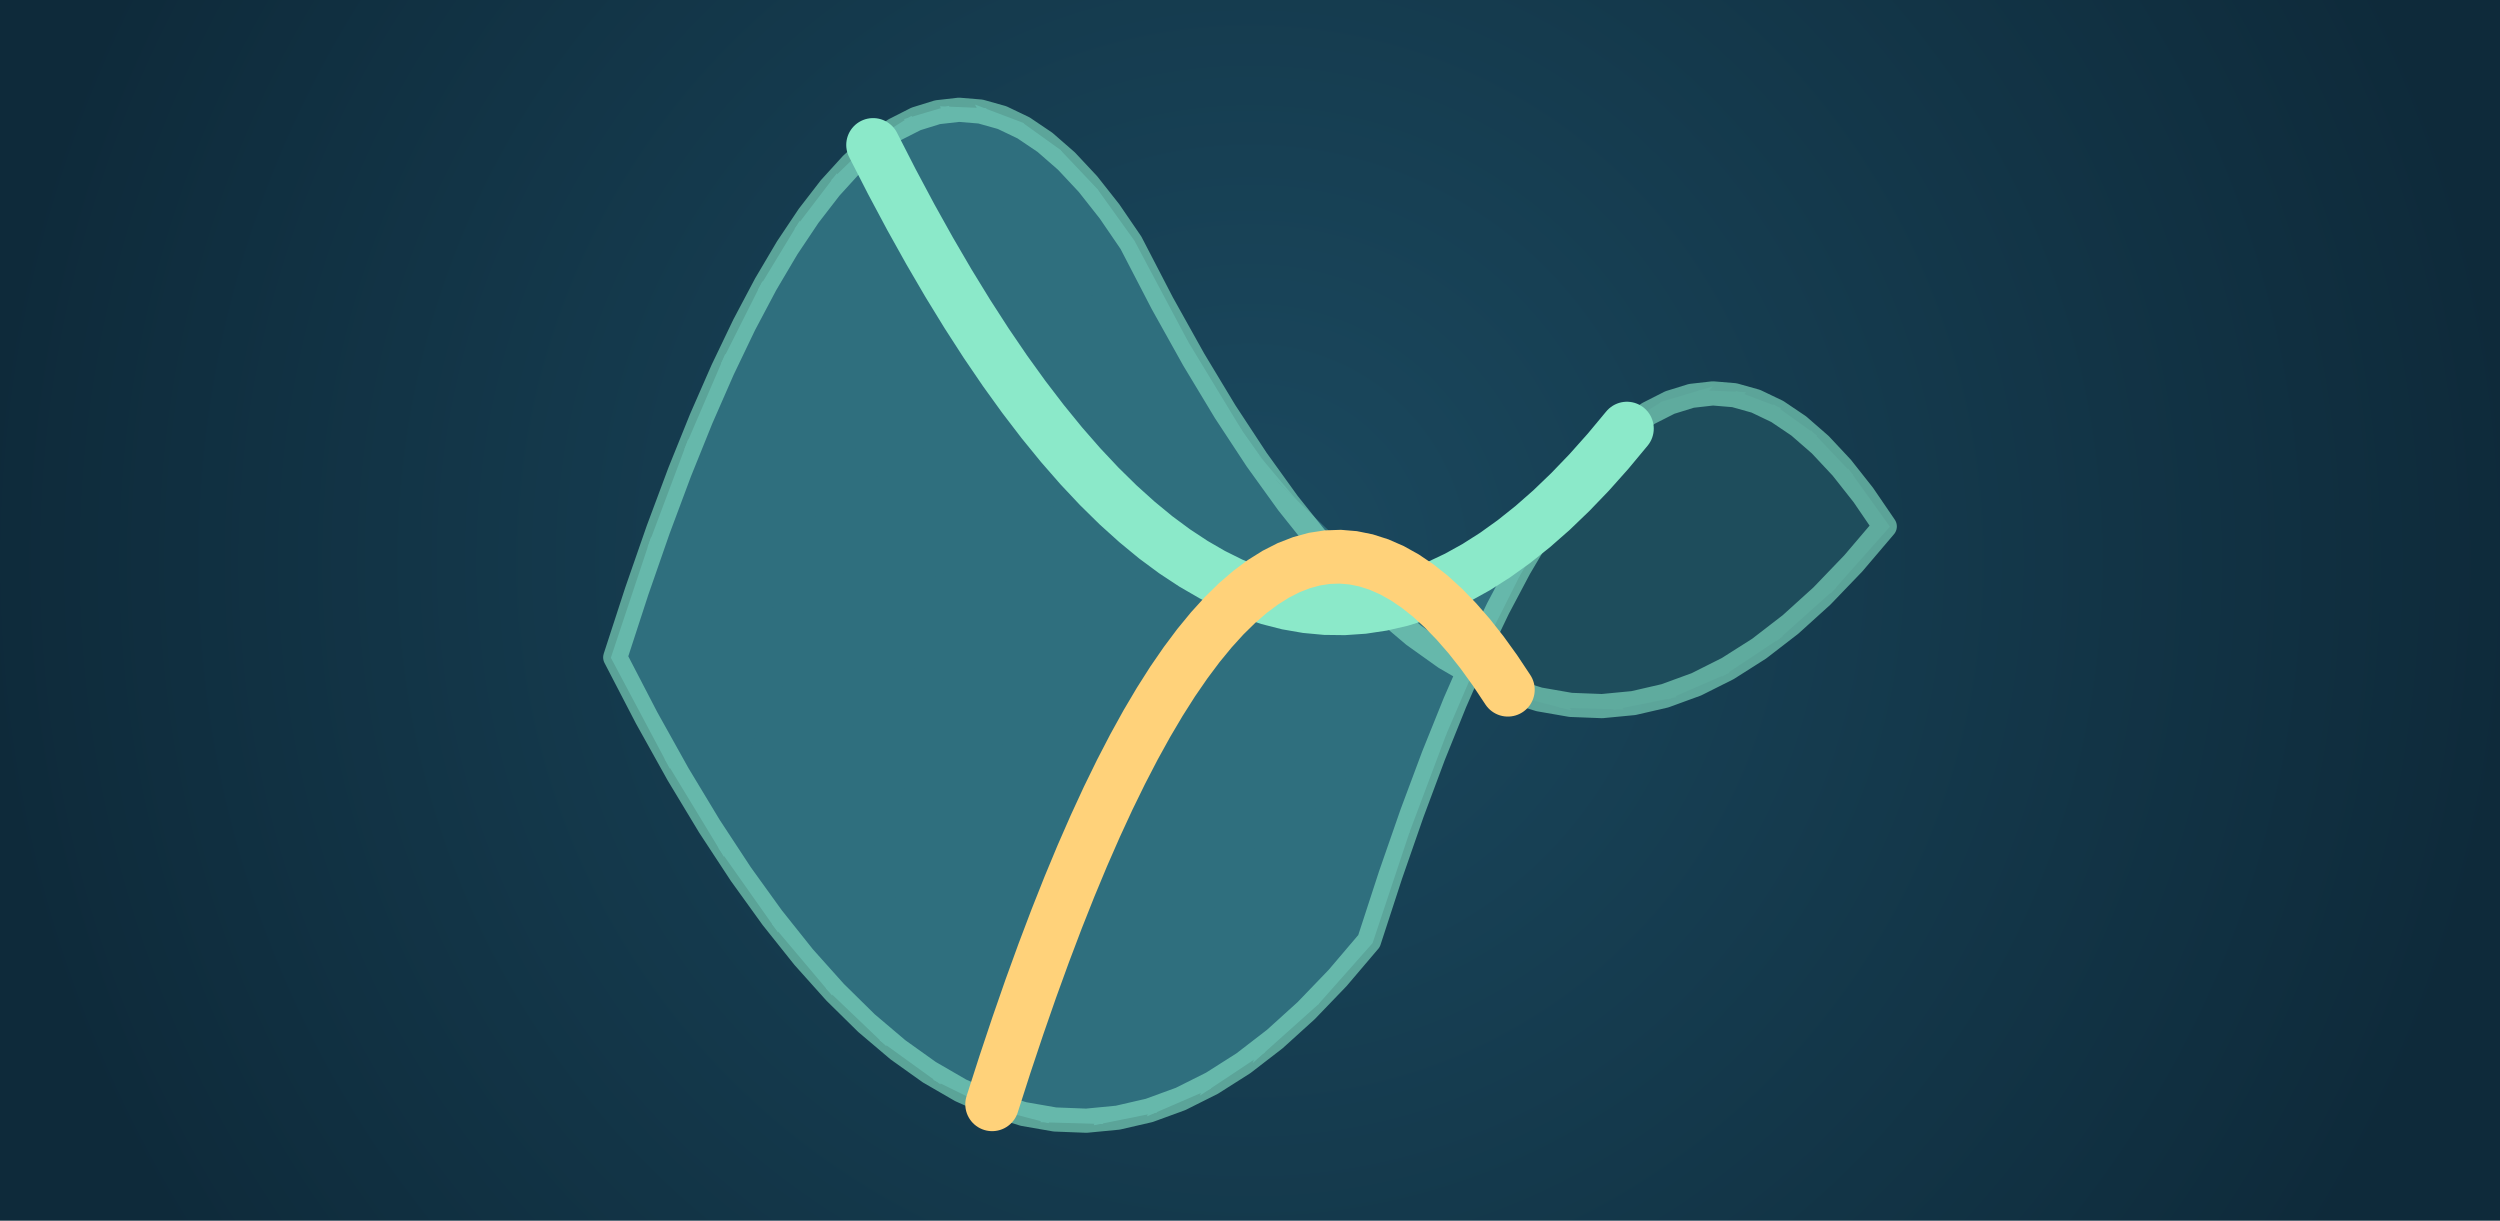
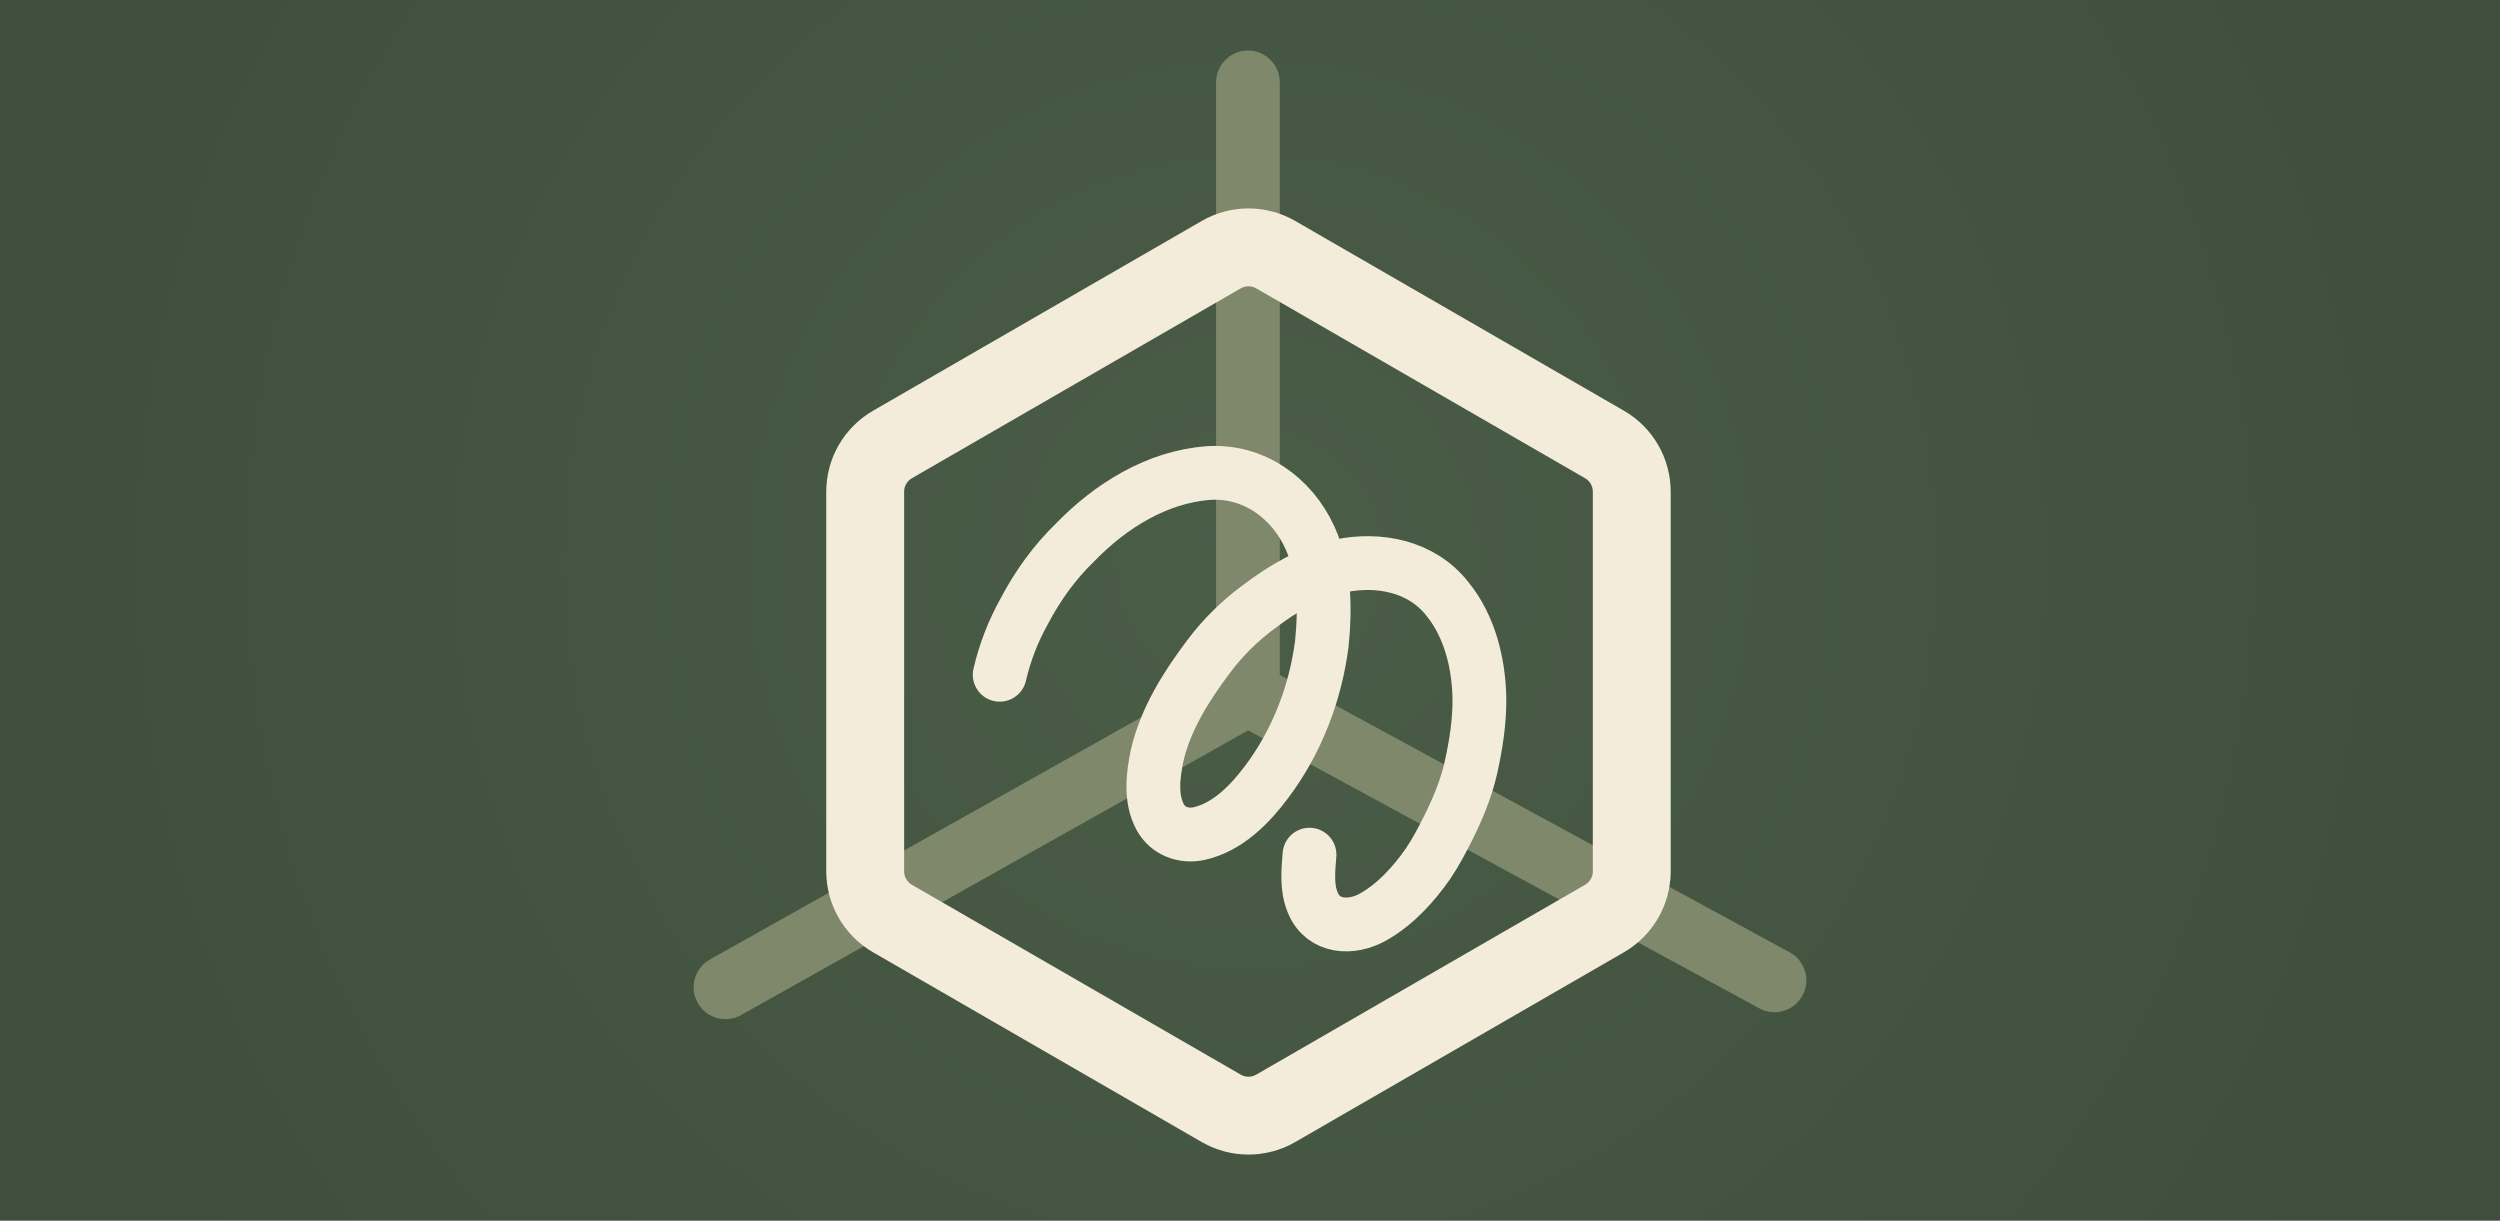
<svg xmlns="http://www.w3.org/2000/svg" width="1024" height="500" viewBox="0 0 1024 500">
  <defs>
    <radialGradient id="bg" cx="512" cy="230" r="520" gradientUnits="userSpaceOnUse">
-       <stop offset="0" stop-color="#1B4A60" />
-       <stop offset="1" stop-color="#0E2A3A" />
+       <stop offset="0" stop-color="#4A5D47" />
+       <stop offset="1" stop-color="#3E4F3C" />
    </radialGradient>
  </defs>
  <rect width="1024" height="500" fill="url(#bg)" />
-   <path d="M463.24,99.44L485.29,140.89L470.2,119.87L448.15,78.41Z" fill="#2F6F7E" stroke="#2F6F7E" stroke-width="3.3" />
-   <path d="M485.29,140.89L507.35,177.25L492.26,156.22L470.2,119.87Z" fill="#2F6F7E" stroke="#2F6F7E" stroke-width="3.3" />
-   <path d="M448.15,78.41L470.2,119.87L455.11,103.94L433.06,62.49Z" fill="#2F6F7E" stroke="#2F6F7E" stroke-width="3.3" />
-   <path d="M507.35,177.25L529.4,208.5L514.31,187.48L492.26,156.22Z" fill="#2F6F7E" stroke="#2F6F7E" stroke-width="3.3" />
-   <path d="M470.2,119.87L492.26,156.22L477.17,140.3L455.11,103.94Z" fill="#2F6F7E" stroke="#2F6F7E" stroke-width="3.3" />
-   <path d="M433.06,62.49L455.11,103.94L440.03,93.12L417.97,51.66Z" fill="#2F6F7E" stroke="#2F6F7E" stroke-width="3.3" />
-   <path d="M529.4,208.5L551.45,234.65L536.37,213.63L514.31,187.48Z" fill="#1E4D5C" stroke="#1E4D5C" stroke-width="3.3" />
-   <path d="M492.26,156.22L514.31,187.48L499.22,171.55L477.17,140.3Z" fill="#2F6F7E" stroke="#2F6F7E" stroke-width="3.3" />
-   <path d="M455.11,103.94L477.17,140.3L462.08,129.47L440.03,93.12Z" fill="#2F6F7E" stroke="#2F6F7E" stroke-width="3.3" />
-   <path d="M551.45,234.65L573.51,255.71L558.42,234.68L536.37,213.63Z" fill="#1E4D5C" stroke="#1E4D5C" stroke-width="3.3" />
-   <path d="M417.97,51.66L440.03,93.12L424.94,87.39L402.88,45.94Z" fill="#2F6F7E" stroke="#2F6F7E" stroke-width="3.3" />
-   <path d="M514.31,187.48L536.37,213.63L521.28,197.7L499.22,171.55Z" fill="#2F6F7E" stroke="#2F6F7E" stroke-width="3.3" />
-   <path d="M477.17,140.3L499.22,171.55L484.14,160.72L462.08,129.47Z" fill="#2F6F7E" stroke="#2F6F7E" stroke-width="3.3" />
-   <path d="M573.51,255.71L595.56,271.66L580.48,250.63L558.42,234.68Z" fill="#1E4D5C" stroke="#1E4D5C" stroke-width="3.3" />
-   <path d="M440.03,93.12L462.08,129.47L446.99,123.75L424.94,87.39Z" fill="#2F6F7E" stroke="#2F6F7E" stroke-width="3.3" />
-   <path d="M536.37,213.63L558.42,234.68L543.33,218.75L521.28,197.7Z" fill="#1E4D5C" stroke="#1E4D5C" stroke-width="3.3" />
-   <path d="M402.88,45.94L424.94,87.39L409.85,86.77L387.79,45.31Z" fill="#2F6F7E" stroke="#2F6F7E" stroke-width="3.3" />
-   <path d="M499.22,171.55L521.28,197.7L506.19,186.88L484.14,160.72Z" fill="#2F6F7E" stroke="#2F6F7E" stroke-width="3.3" />
-   <path d="M595.56,271.66L617.62,282.51L602.53,261.48L580.48,250.63Z" fill="#1E4D5C" stroke="#1E4D5C" stroke-width="3.3" />
-   <path d="M462.08,129.47L484.14,160.72L469.05,155L446.99,123.75Z" fill="#2F6F7E" stroke="#2F6F7E" stroke-width="3.3" />
-   <path d="M558.42,234.68L580.48,250.63L565.39,234.7L543.33,218.75Z" fill="#1E4D5C" stroke="#1E4D5C" stroke-width="3.3" />
-   <path d="M424.94,87.39L446.99,123.75L431.9,123.12L409.85,86.77Z" fill="#2F6F7E" stroke="#2F6F7E" stroke-width="3.3" />
-   <path d="M521.28,197.7L543.33,218.75L528.24,207.93L506.19,186.88Z" fill="#2F6F7E" stroke="#2F6F7E" stroke-width="3.3" />
-   <path d="M617.62,282.51L639.67,288.25L624.58,267.23L602.53,261.48Z" fill="#1E4D5C" stroke="#1E4D5C" stroke-width="3.3" />
-   <path d="M387.79,45.31L409.85,86.77L394.76,91.25L372.71,49.79Z" fill="#2F6F7E" stroke="#2F6F7E" stroke-width="3.3" />
-   <path d="M484.14,160.72L506.19,186.88L491.1,181.15L469.05,155Z" fill="#2F6F7E" stroke="#2F6F7E" stroke-width="3.3" />
-   <path d="M580.48,250.63L602.53,261.48L587.44,245.55L565.39,234.7Z" fill="#1E4D5C" stroke="#1E4D5C" stroke-width="3.3" />
-   <path d="M446.99,123.75L469.05,155L453.96,154.38L431.9,123.12Z" fill="#2F6F7E" stroke="#2F6F7E" stroke-width="3.3" />
-   <path d="M543.33,218.75L565.39,234.7L550.3,223.88L528.24,207.93Z" fill="#2F6F7E" stroke="#2F6F7E" stroke-width="3.3" />
-   <path d="M639.67,288.25L661.73,288.9L646.64,267.87L624.58,267.23Z" fill="#1E4D5C" stroke="#1E4D5C" stroke-width="3.3" />
-   <path d="M409.85,86.77L431.9,123.12L416.82,127.6L394.76,91.25Z" fill="#2F6F7E" stroke="#2F6F7E" stroke-width="3.3" />
-   <path d="M506.19,186.88L528.24,207.93L513.16,202.2L491.1,181.15Z" fill="#2F6F7E" stroke="#2F6F7E" stroke-width="3.3" />
-   <path d="M602.53,261.48L624.58,267.23L609.5,251.3L587.44,245.55Z" fill="#1E4D5C" stroke="#1E4D5C" stroke-width="3.3" />
-   <path d="M372.71,49.79L394.76,91.25L379.67,100.83L357.62,59.37Z" fill="#2F6F7E" stroke="#2F6F7E" stroke-width="3.3" />
-   <path d="M469.05,155L491.1,181.15L476.01,180.53L453.96,154.38Z" fill="#2F6F7E" stroke="#2F6F7E" stroke-width="3.3" />
-   <path d="M565.39,234.7L587.44,245.55L572.35,234.73L550.3,223.88Z" fill="#1E4D5C" stroke="#1E4D5C" stroke-width="3.3" />
-   <path d="M661.73,288.9L683.78,284.45L668.69,263.42L646.64,267.87Z" fill="#1E4D5C" stroke="#1E4D5C" stroke-width="3.3" />
-   <path d="M431.9,123.12L453.96,154.38L438.87,158.86L416.82,127.6Z" fill="#2F6F7E" stroke="#2F6F7E" stroke-width="3.3" />
-   <path d="M528.24,207.93L550.3,223.88L535.21,218.15L513.16,202.2Z" fill="#2F6F7E" stroke="#2F6F7E" stroke-width="3.3" />
-   <path d="M624.58,267.23L646.64,267.87L631.55,251.95L609.5,251.3Z" fill="#1E4D5C" stroke="#1E4D5C" stroke-width="3.3" />
-   <path d="M394.76,91.25L416.82,127.6L401.73,137.18L379.67,100.83Z" fill="#2F6F7E" stroke="#2F6F7E" stroke-width="3.3" />
-   <path d="M491.1,181.15L513.16,202.2L498.07,201.58L476.01,180.53Z" fill="#2F6F7E" stroke="#2F6F7E" stroke-width="3.3" />
-   <path d="M587.44,245.55L609.5,251.3L594.41,240.48L572.35,234.73Z" fill="#1E4D5C" stroke="#1E4D5C" stroke-width="3.3" />
-   <path d="M683.78,284.45L705.84,274.89L690.75,253.86L668.69,263.42Z" fill="#1E4D5C" stroke="#1E4D5C" stroke-width="3.3" />
-   <path d="M357.62,59.37L379.67,100.83L364.58,115.51L342.53,74.05Z" fill="#2F6F7E" stroke="#2F6F7E" stroke-width="3.3" />
-   <path d="M453.96,154.38L476.01,180.53L460.92,185.01L438.87,158.86Z" fill="#2F6F7E" stroke="#2F6F7E" stroke-width="3.3" />
-   <path d="M550.3,223.88L572.35,234.73L557.26,229L535.21,218.15Z" fill="#2F6F7E" stroke="#2F6F7E" stroke-width="3.3" />
-   <path d="M646.64,267.87L668.69,263.42L653.61,247.49L631.55,251.95Z" fill="#1E4D5C" stroke="#1E4D5C" stroke-width="3.3" />
-   <path d="M416.82,127.6L438.87,158.86L423.78,168.44L401.73,137.18Z" fill="#2F6F7E" stroke="#2F6F7E" stroke-width="3.3" />
-   <path d="M513.16,202.2L535.21,218.15L520.12,217.53L498.07,201.58Z" fill="#2F6F7E" stroke="#2F6F7E" stroke-width="3.3" />
-   <path d="M609.5,251.3L631.55,251.95L616.46,241.12L594.41,240.48Z" fill="#1E4D5C" stroke="#1E4D5C" stroke-width="3.3" />
-   <path d="M705.84,274.89L727.89,260.23L712.8,239.21L690.75,253.86Z" fill="#1E4D5C" stroke="#1E4D5C" stroke-width="3.3" />
-   <path d="M379.67,100.83L401.73,137.18L386.64,151.86L364.58,115.51Z" fill="#2F6F7E" stroke="#2F6F7E" stroke-width="3.3" />
-   <path d="M476.01,180.53L498.07,201.58L482.98,206.06L460.92,185.01Z" fill="#2F6F7E" stroke="#2F6F7E" stroke-width="3.3" />
-   <path d="M572.35,234.73L594.41,240.48L579.32,234.75L557.26,229Z" fill="#1E4D5C" stroke="#1E4D5C" stroke-width="3.3" />
-   <path d="M668.69,263.42L690.75,253.86L675.66,237.94L653.61,247.49Z" fill="#1E4D5C" stroke="#1E4D5C" stroke-width="3.3" />
-   <path d="M342.53,74.05L364.58,115.51L349.5,135.29L327.44,93.83Z" fill="#2F6F7E" stroke="#2F6F7E" stroke-width="3.3" />
-   <path d="M438.87,158.86L460.92,185.01L445.84,194.59L423.78,168.44Z" fill="#2F6F7E" stroke="#2F6F7E" stroke-width="3.3" />
-   <path d="M535.21,218.15L557.26,229L542.18,228.38L520.12,217.53Z" fill="#2F6F7E" stroke="#2F6F7E" stroke-width="3.3" />
-   <path d="M631.55,251.95L653.61,247.49L638.52,236.67L616.46,241.12Z" fill="#1E4D5C" stroke="#1E4D5C" stroke-width="3.3" />
-   <path d="M727.89,260.23L749.95,240.48L734.86,219.45L712.8,239.21Z" fill="#1E4D5C" stroke="#1E4D5C" stroke-width="3.3" />
-   <path d="M401.73,137.18L423.78,168.44L408.69,183.12L386.64,151.86Z" fill="#2F6F7E" stroke="#2F6F7E" stroke-width="3.3" />
-   <path d="M498.07,201.58L520.12,217.53L505.03,222.01L482.98,206.06Z" fill="#2F6F7E" stroke="#2F6F7E" stroke-width="3.3" />
-   <path d="M594.41,240.48L616.46,241.12L601.37,235.4L579.32,234.75Z" fill="#1E4D5C" stroke="#1E4D5C" stroke-width="3.3" />
-   <path d="M690.75,253.86L712.8,239.21L697.71,223.28L675.66,237.94Z" fill="#1E4D5C" stroke="#1E4D5C" stroke-width="3.3" />
-   <path d="M364.58,115.51L386.64,151.86L371.55,171.64L349.5,135.29Z" fill="#2F6F7E" stroke="#2F6F7E" stroke-width="3.3" />
-   <path d="M460.92,185.01L482.98,206.06L467.89,215.64L445.84,194.59Z" fill="#2F6F7E" stroke="#2F6F7E" stroke-width="3.3" />
-   <path d="M557.26,229L579.32,234.75L564.23,234.13L542.18,228.38Z" fill="#2F6F7E" stroke="#2F6F7E" stroke-width="3.3" />
-   <path d="M653.61,247.49L675.66,237.94L660.57,227.11L638.52,236.67Z" fill="#1E4D5C" stroke="#1E4D5C" stroke-width="3.3" />
-   <path d="M749.95,240.48L772,215.62L756.91,194.59L734.86,219.45Z" fill="#1E4D5C" stroke="#1E4D5C" stroke-width="3.3" />
-   <path d="M327.44,93.83L349.5,135.29L334.41,160.17L312.35,118.72Z" fill="#2F6F7E" stroke="#2F6F7E" stroke-width="3.3" />
-   <path d="M423.78,168.44L445.84,194.59L430.75,209.27L408.69,183.12Z" fill="#2F6F7E" stroke="#2F6F7E" stroke-width="3.3" />
-   <path d="M520.12,217.53L542.18,228.38L527.09,232.86L505.03,222.01Z" fill="#2F6F7E" stroke="#2F6F7E" stroke-width="3.3" />
-   <path d="M616.46,241.12L638.52,236.67L623.43,230.94L601.37,235.4Z" fill="#1E4D5C" stroke="#1E4D5C" stroke-width="3.3" />
-   <path d="M712.8,239.21L734.86,219.45L719.77,203.52L697.71,223.28Z" fill="#1E4D5C" stroke="#1E4D5C" stroke-width="3.3" />
-   <path d="M386.64,151.86L408.69,183.12L393.61,202.9L371.55,171.64Z" fill="#2F6F7E" stroke="#2F6F7E" stroke-width="3.3" />
-   <path d="M482.98,206.06L505.03,222.01L489.95,231.59L467.89,215.64Z" fill="#2F6F7E" stroke="#2F6F7E" stroke-width="3.3" />
-   <path d="M579.32,234.75L601.37,235.4L586.29,234.78L564.23,234.13Z" fill="#1E4D5C" stroke="#1E4D5C" stroke-width="3.3" />
-   <path d="M675.66,237.94L697.71,223.28L682.63,212.46L660.57,227.11Z" fill="#1E4D5C" stroke="#1E4D5C" stroke-width="3.3" />
-   <path d="M349.5,135.29L371.55,171.64L356.46,196.53L334.41,160.17Z" fill="#2F6F7E" stroke="#2F6F7E" stroke-width="3.3" />
-   <path d="M445.84,194.59L467.89,215.64L452.8,230.32L430.75,209.27Z" fill="#2F6F7E" stroke="#2F6F7E" stroke-width="3.3" />
-   <path d="M542.18,228.38L564.23,234.13L549.14,238.61L527.09,232.86Z" fill="#2F6F7E" stroke="#2F6F7E" stroke-width="3.3" />
-   <path d="M638.52,236.67L660.57,227.11L645.48,221.39L623.43,230.94Z" fill="#1E4D5C" stroke="#1E4D5C" stroke-width="3.3" />
-   <path d="M734.86,219.45L756.91,194.59L741.82,178.67L719.77,203.52Z" fill="#1E4D5C" stroke="#1E4D5C" stroke-width="3.3" />
-   <path d="M312.35,118.72L334.41,160.17L319.32,190.16L297.26,148.7Z" fill="#2F6F7E" stroke="#2F6F7E" stroke-width="3.3" />
-   <path d="M408.69,183.12L430.75,209.27L415.66,229.05L393.61,202.9Z" fill="#2F6F7E" stroke="#2F6F7E" stroke-width="3.3" />
-   <path d="M505.03,222.01L527.09,232.86L512,242.44L489.95,231.59Z" fill="#2F6F7E" stroke="#2F6F7E" stroke-width="3.3" />
-   <path d="M601.37,235.4L623.43,230.94L608.34,230.32L586.29,234.78Z" fill="#1E4D5C" stroke="#1E4D5C" stroke-width="3.3" />
-   <path d="M697.71,223.28L719.77,203.52L704.68,192.7L682.63,212.46Z" fill="#1E4D5C" stroke="#1E4D5C" stroke-width="3.3" />
-   <path d="M371.55,171.64L393.61,202.9L378.52,227.78L356.46,196.53Z" fill="#2F6F7E" stroke="#2F6F7E" stroke-width="3.3" />
-   <path d="M467.89,215.64L489.95,231.59L474.86,246.27L452.8,230.32Z" fill="#2F6F7E" stroke="#2F6F7E" stroke-width="3.3" />
-   <path d="M564.23,234.13L586.29,234.78L571.2,239.25L549.14,238.61Z" fill="#2F6F7E" stroke="#2F6F7E" stroke-width="3.3" />
-   <path d="M660.57,227.11L682.63,212.46L667.54,206.73L645.48,221.39Z" fill="#1E4D5C" stroke="#1E4D5C" stroke-width="3.3" />
-   <path d="M334.41,160.17L356.46,196.53L341.37,226.51L319.32,190.16Z" fill="#2F6F7E" stroke="#2F6F7E" stroke-width="3.3" />
-   <path d="M430.75,209.27L452.8,230.32L437.71,250.1L415.66,229.05Z" fill="#2F6F7E" stroke="#2F6F7E" stroke-width="3.3" />
-   <path d="M527.09,232.86L549.14,238.61L534.05,248.19L512,242.44Z" fill="#2F6F7E" stroke="#2F6F7E" stroke-width="3.3" />
-   <path d="M623.43,230.94L645.48,221.39L630.39,220.77L608.34,230.32Z" fill="#1E4D5C" stroke="#1E4D5C" stroke-width="3.3" />
-   <path d="M719.77,203.52L741.82,178.67L726.74,167.84L704.68,192.7Z" fill="#1E4D5C" stroke="#1E4D5C" stroke-width="3.3" />
-   <path d="M297.26,148.7L319.32,190.16L304.23,225.24L282.18,183.79Z" fill="#2F6F7E" stroke="#2F6F7E" stroke-width="3.3" />
-   <path d="M393.61,202.9L415.66,229.05L400.57,253.93L378.52,227.78Z" fill="#2F6F7E" stroke="#2F6F7E" stroke-width="3.3" />
-   <path d="M489.95,231.59L512,242.44L496.91,257.12L474.86,246.27Z" fill="#2F6F7E" stroke="#2F6F7E" stroke-width="3.3" />
-   <path d="M586.29,234.78L608.34,230.32L593.25,234.8L571.2,239.25Z" fill="#2F6F7E" stroke="#2F6F7E" stroke-width="3.3" />
-   <path d="M682.63,212.46L704.68,192.7L689.59,186.98L667.54,206.73Z" fill="#1E4D5C" stroke="#1E4D5C" stroke-width="3.3" />
-   <path d="M356.46,196.53L378.52,227.78L363.43,257.76L341.37,226.51Z" fill="#2F6F7E" stroke="#2F6F7E" stroke-width="3.3" />
-   <path d="M452.8,230.32L474.86,246.27L459.77,266.05L437.71,250.1Z" fill="#2F6F7E" stroke="#2F6F7E" stroke-width="3.3" />
-   <path d="M549.14,238.61L571.2,239.25L556.11,248.83L534.05,248.19Z" fill="#2F6F7E" stroke="#2F6F7E" stroke-width="3.3" />
-   <path d="M645.48,221.39L667.54,206.73L652.45,206.11L630.39,220.77Z" fill="#1E4D5C" stroke="#1E4D5C" stroke-width="3.3" />
-   <path d="M319.32,190.16L341.37,226.51L326.29,261.6L304.23,225.24Z" fill="#2F6F7E" stroke="#2F6F7E" stroke-width="3.3" />
-   <path d="M415.66,229.05L437.71,250.1L422.63,274.98L400.57,253.93Z" fill="#2F6F7E" stroke="#2F6F7E" stroke-width="3.3" />
-   <path d="M512,242.44L534.05,248.19L518.97,262.87L496.91,257.12Z" fill="#2F6F7E" stroke="#2F6F7E" stroke-width="3.3" />
-   <path d="M608.34,230.32L630.39,220.77L615.31,225.25L593.25,234.8Z" fill="#1E4D5C" stroke="#1E4D5C" stroke-width="3.3" />
-   <path d="M704.68,192.7L726.74,167.84L711.65,162.12L689.59,186.98Z" fill="#1E4D5C" stroke="#1E4D5C" stroke-width="3.3" />
-   <path d="M282.18,183.79L304.23,225.24L289.14,265.43L267.09,223.97Z" fill="#2F6F7E" stroke="#2F6F7E" stroke-width="3.3" />
-   <path d="M378.52,227.78L400.57,253.93L385.48,283.92L363.43,257.76Z" fill="#2F6F7E" stroke="#2F6F7E" stroke-width="3.3" />
-   <path d="M474.86,246.27L496.91,257.12L481.82,276.9L459.77,266.05Z" fill="#2F6F7E" stroke="#2F6F7E" stroke-width="3.3" />
-   <path d="M571.2,239.25L593.25,234.8L578.16,244.38L556.11,248.83Z" fill="#2F6F7E" stroke="#2F6F7E" stroke-width="3.3" />
-   <path d="M667.54,206.73L689.59,186.98L674.5,186.35L652.45,206.11Z" fill="#1E4D5C" stroke="#1E4D5C" stroke-width="3.3" />
-   <path d="M341.37,226.51L363.43,257.76L348.34,292.85L326.29,261.6Z" fill="#2F6F7E" stroke="#2F6F7E" stroke-width="3.3" />
-   <path d="M437.71,250.1L459.77,266.05L444.68,290.93L422.63,274.98Z" fill="#2F6F7E" stroke="#2F6F7E" stroke-width="3.3" />
-   <path d="M534.05,248.19L556.11,248.83L541.02,263.51L518.97,262.87Z" fill="#2F6F7E" stroke="#2F6F7E" stroke-width="3.3" />
-   <path d="M630.39,220.77L652.45,206.11L637.36,210.59L615.31,225.25Z" fill="#1E4D5C" stroke="#1E4D5C" stroke-width="3.3" />
-   <path d="M304.23,225.24L326.29,261.6L311.2,301.78L289.14,265.43Z" fill="#2F6F7E" stroke="#2F6F7E" stroke-width="3.3" />
-   <path d="M400.57,253.93L422.63,274.98L407.54,304.97L385.48,283.92Z" fill="#2F6F7E" stroke="#2F6F7E" stroke-width="3.3" />
-   <path d="M496.91,257.12L518.97,262.87L503.88,282.65L481.82,276.9Z" fill="#2F6F7E" stroke="#2F6F7E" stroke-width="3.3" />
-   <path d="M593.25,234.8L615.31,225.25L600.22,234.82L578.16,244.38Z" fill="#2F6F7E" stroke="#2F6F7E" stroke-width="3.3" />
-   <path d="M689.59,186.98L711.65,162.12L696.56,161.49L674.5,186.35Z" fill="#1E4D5C" stroke="#1E4D5C" stroke-width="3.3" />
-   <path d="M267.09,223.97L289.14,265.43L274.05,310.71L252,269.26Z" fill="#2F6F7E" stroke="#2F6F7E" stroke-width="3.3" />
-   <path d="M363.43,257.76L385.48,283.92L370.39,319L348.34,292.85Z" fill="#2F6F7E" stroke="#2F6F7E" stroke-width="3.3" />
-   <path d="M459.77,266.05L481.82,276.9L466.74,301.78L444.68,290.93Z" fill="#2F6F7E" stroke="#2F6F7E" stroke-width="3.3" />
-   <path d="M556.11,248.83L578.16,244.38L563.08,259.06L541.02,263.51Z" fill="#2F6F7E" stroke="#2F6F7E" stroke-width="3.3" />
-   <path d="M652.45,206.11L674.5,186.35L659.42,190.83L637.36,210.59Z" fill="#1E4D5C" stroke="#1E4D5C" stroke-width="3.3" />
-   <path d="M326.29,261.6L348.34,292.85L333.25,333.04L311.2,301.78Z" fill="#2F6F7E" stroke="#2F6F7E" stroke-width="3.3" />
-   <path d="M422.63,274.98L444.68,290.93L429.59,320.92L407.54,304.97Z" fill="#2F6F7E" stroke="#2F6F7E" stroke-width="3.3" />
-   <path d="M518.97,262.87L541.02,263.51L525.93,283.3L503.88,282.65Z" fill="#2F6F7E" stroke="#2F6F7E" stroke-width="3.3" />
-   <path d="M615.31,225.25L637.36,210.59L622.27,220.17L600.22,234.82Z" fill="#1E4D5C" stroke="#1E4D5C" stroke-width="3.3" />
-   <path d="M289.14,265.43L311.2,301.78L296.11,347.07L274.05,310.71Z" fill="#2F6F7E" stroke="#2F6F7E" stroke-width="3.3" />
-   <path d="M385.48,283.92L407.54,304.97L392.45,340.05L370.39,319Z" fill="#2F6F7E" stroke="#2F6F7E" stroke-width="3.3" />
-   <path d="M481.82,276.9L503.88,282.65L488.79,307.53L466.74,301.78Z" fill="#2F6F7E" stroke="#2F6F7E" stroke-width="3.3" />
-   <path d="M578.16,244.38L600.22,234.82L585.13,249.51L563.08,259.06Z" fill="#2F6F7E" stroke="#2F6F7E" stroke-width="3.3" />
-   <path d="M674.5,186.35L696.56,161.49L681.47,165.97L659.42,190.83Z" fill="#1E4D5C" stroke="#1E4D5C" stroke-width="3.3" />
-   <path d="M348.34,292.85L370.39,319L355.31,359.19L333.25,333.04Z" fill="#2F6F7E" stroke="#2F6F7E" stroke-width="3.3" />
-   <path d="M444.68,290.93L466.74,301.78L451.65,331.77L429.59,320.92Z" fill="#2F6F7E" stroke="#2F6F7E" stroke-width="3.3" />
-   <path d="M541.02,263.51L563.08,259.06L547.99,278.84L525.93,283.3Z" fill="#2F6F7E" stroke="#2F6F7E" stroke-width="3.3" />
-   <path d="M637.36,210.59L659.42,190.83L644.33,200.41L622.27,220.17Z" fill="#1E4D5C" stroke="#1E4D5C" stroke-width="3.3" />
-   <path d="M311.2,301.78L333.25,333.04L318.16,378.32L296.11,347.07Z" fill="#2F6F7E" stroke="#2F6F7E" stroke-width="3.3" />
-   <path d="M407.54,304.97L429.59,320.92L414.5,356L392.45,340.05Z" fill="#2F6F7E" stroke="#2F6F7E" stroke-width="3.3" />
-   <path d="M503.88,282.65L525.93,283.3L510.84,308.18L488.79,307.53Z" fill="#2F6F7E" stroke="#2F6F7E" stroke-width="3.3" />
-   <path d="M600.22,234.82L622.27,220.17L607.18,234.85L585.13,249.51Z" fill="#2F6F7E" stroke="#2F6F7E" stroke-width="3.3" />
-   <path d="M370.39,319L392.45,340.05L377.36,380.24L355.31,359.19Z" fill="#2F6F7E" stroke="#2F6F7E" stroke-width="3.3" />
-   <path d="M466.74,301.78L488.79,307.53L473.7,337.52L451.65,331.77Z" fill="#2F6F7E" stroke="#2F6F7E" stroke-width="3.3" />
-   <path d="M563.08,259.06L585.13,249.51L570.04,269.29L547.99,278.84Z" fill="#2F6F7E" stroke="#2F6F7E" stroke-width="3.3" />
-   <path d="M659.42,190.83L681.47,165.97L666.38,175.55L644.33,200.41Z" fill="#1E4D5C" stroke="#1E4D5C" stroke-width="3.3" />
-   <path d="M333.25,333.04L355.31,359.19L340.22,404.47L318.16,378.32Z" fill="#2F6F7E" stroke="#2F6F7E" stroke-width="3.3" />
-   <path d="M429.59,320.92L451.65,331.77L436.56,366.85L414.5,356Z" fill="#2F6F7E" stroke="#2F6F7E" stroke-width="3.3" />
-   <path d="M525.93,283.3L547.99,278.84L532.9,303.72L510.84,308.18Z" fill="#2F6F7E" stroke="#2F6F7E" stroke-width="3.3" />
-   <path d="M622.27,220.17L644.33,200.41L629.24,215.09L607.18,234.85Z" fill="#2F6F7E" stroke="#2F6F7E" stroke-width="3.3" />
-   <path d="M392.45,340.05L414.5,356L399.42,396.19L377.36,380.24Z" fill="#2F6F7E" stroke="#2F6F7E" stroke-width="3.3" />
-   <path d="M488.79,307.53L510.84,308.18L495.76,338.16L473.7,337.52Z" fill="#2F6F7E" stroke="#2F6F7E" stroke-width="3.3" />
-   <path d="M585.13,249.51L607.18,234.85L592.1,254.63L570.04,269.29Z" fill="#2F6F7E" stroke="#2F6F7E" stroke-width="3.3" />
-   <path d="M355.31,359.19L377.36,380.24L362.27,425.53L340.22,404.47Z" fill="#2F6F7E" stroke="#2F6F7E" stroke-width="3.3" />
-   <path d="M451.65,331.77L473.7,337.52L458.61,372.6L436.56,366.85Z" fill="#2F6F7E" stroke="#2F6F7E" stroke-width="3.3" />
-   <path d="M547.99,278.84L570.04,269.29L554.95,294.17L532.9,303.72Z" fill="#2F6F7E" stroke="#2F6F7E" stroke-width="3.3" />
-   <path d="M644.33,200.41L666.38,175.55L651.29,190.23L629.24,215.09Z" fill="#1E4D5C" stroke="#1E4D5C" stroke-width="3.3" />
-   <path d="M414.5,356L436.56,366.85L421.47,407.04L399.42,396.19Z" fill="#2F6F7E" stroke="#2F6F7E" stroke-width="3.3" />
-   <path d="M510.84,308.18L532.9,303.72L517.81,333.71L495.76,338.16Z" fill="#2F6F7E" stroke="#2F6F7E" stroke-width="3.3" />
-   <path d="M607.18,234.85L629.24,215.09L614.15,234.87L592.1,254.63Z" fill="#2F6F7E" stroke="#2F6F7E" stroke-width="3.3" />
-   <path d="M377.36,380.24L399.42,396.19L384.33,441.48L362.27,425.53Z" fill="#2F6F7E" stroke="#2F6F7E" stroke-width="3.3" />
-   <path d="M473.7,337.52L495.76,338.16L480.67,373.25L458.61,372.6Z" fill="#2F6F7E" stroke="#2F6F7E" stroke-width="3.3" />
-   <path d="M570.04,269.29L592.1,254.63L577.01,279.51L554.95,294.17Z" fill="#2F6F7E" stroke="#2F6F7E" stroke-width="3.3" />
-   <path d="M436.56,366.85L458.61,372.6L443.52,412.79L421.47,407.04Z" fill="#2F6F7E" stroke="#2F6F7E" stroke-width="3.3" />
-   <path d="M532.9,303.72L554.95,294.17L539.86,324.15L517.81,333.71Z" fill="#2F6F7E" stroke="#2F6F7E" stroke-width="3.3" />
-   <path d="M629.24,215.09L651.29,190.23L636.21,210.01L614.15,234.87Z" fill="#2F6F7E" stroke="#2F6F7E" stroke-width="3.3" />
-   <path d="M399.42,396.19L421.47,407.04L406.38,452.32L384.33,441.48Z" fill="#2F6F7E" stroke="#2F6F7E" stroke-width="3.3" />
-   <path d="M495.76,338.16L517.81,333.71L502.72,368.79L480.67,373.25Z" fill="#2F6F7E" stroke="#2F6F7E" stroke-width="3.3" />
-   <path d="M592.1,254.63L614.15,234.87L599.06,259.76L577.01,279.51Z" fill="#2F6F7E" stroke="#2F6F7E" stroke-width="3.3" />
-   <path d="M458.61,372.6L480.67,373.25L465.58,413.43L443.52,412.79Z" fill="#2F6F7E" stroke="#2F6F7E" stroke-width="3.3" />
-   <path d="M554.95,294.17L577.01,279.51L561.92,309.5L539.86,324.15Z" fill="#2F6F7E" stroke="#2F6F7E" stroke-width="3.3" />
-   <path d="M421.47,407.04L443.52,412.79L428.44,458.07L406.38,452.32Z" fill="#2F6F7E" stroke="#2F6F7E" stroke-width="3.3" />
-   <path d="M517.81,333.71L539.86,324.15L524.78,359.24L502.72,368.79Z" fill="#2F6F7E" stroke="#2F6F7E" stroke-width="3.3" />
-   <path d="M614.15,234.87L636.21,210.01L621.12,234.9L599.06,259.76Z" fill="#2F6F7E" stroke="#2F6F7E" stroke-width="3.3" />
-   <path d="M480.67,373.25L502.72,368.79L487.63,408.98L465.58,413.43Z" fill="#2F6F7E" stroke="#2F6F7E" stroke-width="3.3" />
-   <path d="M577.01,279.51L599.06,259.76L583.97,289.74L561.92,309.5Z" fill="#2F6F7E" stroke="#2F6F7E" stroke-width="3.3" />
-   <path d="M443.52,412.79L465.58,413.43L450.49,458.72L428.44,458.07Z" fill="#2F6F7E" stroke="#2F6F7E" stroke-width="3.3" />
-   <path d="M539.86,324.15L561.92,309.5L546.83,344.58L524.78,359.24Z" fill="#2F6F7E" stroke="#2F6F7E" stroke-width="3.3" />
-   <path d="M502.72,368.79L524.78,359.24L509.69,399.42L487.63,408.98Z" fill="#2F6F7E" stroke="#2F6F7E" stroke-width="3.3" />
-   <path d="M599.06,259.76L621.12,234.9L606.03,264.88L583.97,289.74Z" fill="#2F6F7E" stroke="#2F6F7E" stroke-width="3.3" />
-   <path d="M465.58,413.43L487.63,408.98L472.55,454.27L450.49,458.72Z" fill="#2F6F7E" stroke="#2F6F7E" stroke-width="3.3" />
-   <path d="M561.92,309.5L583.97,289.74L568.89,324.82L546.83,344.58Z" fill="#2F6F7E" stroke="#2F6F7E" stroke-width="3.3" />
-   <path d="M524.78,359.24L546.83,344.58L531.74,384.77L509.69,399.42Z" fill="#2F6F7E" stroke="#2F6F7E" stroke-width="3.3" />
-   <path d="M487.63,408.98L509.69,399.42L494.6,444.71L472.55,454.27Z" fill="#2F6F7E" stroke="#2F6F7E" stroke-width="3.3" />
-   <path d="M583.97,289.74L606.03,264.88L590.94,299.97L568.89,324.82Z" fill="#2F6F7E" stroke="#2F6F7E" stroke-width="3.3" />
-   <path d="M546.83,344.58L568.89,324.82L553.8,365.01L531.74,384.77Z" fill="#2F6F7E" stroke="#2F6F7E" stroke-width="3.3" />
-   <path d="M509.69,399.42L531.74,384.77L516.65,430.05L494.6,444.71Z" fill="#2F6F7E" stroke="#2F6F7E" stroke-width="3.3" />
-   <path d="M568.89,324.82L590.94,299.97L575.85,340.15L553.8,365.01Z" fill="#2F6F7E" stroke="#2F6F7E" stroke-width="3.3" />
-   <path d="M531.74,384.77L553.8,365.01L538.71,410.3L516.65,430.05Z" fill="#2F6F7E" stroke="#2F6F7E" stroke-width="3.3" />
-   <path d="M553.8,365.01L575.85,340.15L560.76,385.44L538.71,410.3Z" fill="#2F6F7E" stroke="#2F6F7E" stroke-width="3.3" />
-   <path d="M463.24,99.44L476.1,124.24L488.97,147.31L501.83,168.64L514.7,188.23L527.56,206.09L540.43,222.22L553.29,236.6L566.16,249.26L579.02,260.17L591.89,269.35L604.75,276.8L617.62,282.51L630.48,286.48L643.35,288.72L656.21,289.22L669.08,287.98L681.94,285.01L694.81,280.31L707.67,273.86L720.54,265.69L733.4,255.77L746.27,244.12L759.13,230.74L772,215.62L763.2,202.73L754.4,191.58L745.6,182.17L736.79,174.49L727.99,168.55L719.19,164.34L710.39,161.87L701.59,161.14L692.79,162.14L683.98,164.87L675.18,169.34L666.38,175.55L657.58,183.5L648.78,193.18L639.98,204.59L631.18,217.74L622.37,232.63L613.57,249.25L604.77,267.61L595.97,287.7L587.17,309.53L578.37,333.1L569.57,358.4L560.76,385.44L547.9,400.56L535.03,413.94L522.17,425.59L509.3,435.51L496.44,443.68L483.57,450.13L470.71,454.83L457.84,457.8L444.98,459.04L432.11,458.54L419.25,456.3L406.38,452.32L393.52,446.62L380.65,439.17L367.79,429.99L354.92,419.08L342.06,406.42L329.19,392.04L316.33,375.91L303.46,358.05L290.6,338.46L277.73,317.13L264.87,294.06L252,269.26L260.8,242.22L269.6,216.92L278.4,193.35L287.21,171.52L296.01,151.43L304.81,133.07L313.61,116.45L322.41,101.56L331.21,88.41L340.02,77L348.82,67.32L357.62,59.37L366.42,53.16L375.22,48.69L384.02,45.96L392.82,44.96L401.63,45.69L410.43,48.16L419.23,52.37L428.03,58.31L436.83,65.99L445.63,75.4L454.43,86.55Z" fill="none" stroke="#8BE9C9" stroke-width="9.9" stroke-linejoin="round" opacity=".6" />
-   <path d="M357.62,59.37L365.34,74.46L373.06,88.93L380.78,102.77L388.49,115.98L396.21,128.57L403.93,140.54L411.65,151.88L419.37,162.59L427.09,172.68L434.81,182.15L442.53,190.99L450.25,199.21L457.97,206.8L465.69,213.76L473.4,220.11L481.12,225.82L488.84,230.91L496.56,235.38L504.28,239.22L512,242.44L519.72,245.03L527.44,247L535.16,248.34L542.88,249.06L550.6,249.15L558.31,248.62L566.03,247.46L573.75,245.68L581.47,243.27L589.19,240.24L596.91,236.58L604.63,232.3L612.35,227.39L620.07,221.86L627.79,215.71L635.51,208.93L643.22,201.52L650.94,193.49L658.66,184.83L666.38,175.55" fill="none" stroke="#8BE9C9" stroke-width="22" stroke-linecap="round" />
-   <path d="M617.62,282.51L612.34,274.57L607.06,267.25L601.78,260.56L596.49,254.5L591.21,249.06L585.93,244.24L580.65,240.05L575.37,236.48L570.09,233.54L564.81,231.23L559.53,229.54L554.25,228.47L548.97,228.03L543.69,228.21L538.4,229.02L533.12,230.46L527.84,232.51L522.56,235.2L517.28,238.51L512,242.44L506.72,247L501.44,252.18L496.16,257.99L490.88,264.42L485.6,271.48L480.31,279.16L475.03,287.47L469.75,296.4L464.47,305.96L459.19,316.14L453.91,326.94L448.63,338.38L443.35,350.43L438.07,363.11L432.79,376.42L427.51,390.35L422.22,404.91L416.94,420.09L411.66,435.89L406.38,452.32" fill="none" stroke="#FFD27A" stroke-width="22" stroke-linecap="round" />
+   <g transform="translate(198.8,-40.0) scale(0.58)">
+     <path d="M169.6,766.19L538.54,559.05M910.4,761.28L538.54,559.05M538.54,127.17L538.54,559.05" fill="none" stroke="#7F886B" stroke-width="45" stroke-linecap="round" />
+     <path d="M809.6,684.27v-268.05c0-13.77-7.34-26.49-19.27-33.37l-232.14-134.03c-11.92-6.88-26.61-6.88-38.53,0l-232.14,134.03c-11.92,6.88-19.27,19.6-19.27,33.37v268.05c0,13.77,7.34,26.49,19.27,33.37l232.14,134.03c11.92,6.88,26.61,6.88,38.53,0l232.14-134.03c11.92-6.88,19.27-19.6,19.27-33.37Z" fill="none" stroke="#F3ECDA" stroke-width="55" stroke-miterlimit="10" />
+     <path d="M363.24,545.48c3.62-15.66,9.46-30.7,17.31-44.8,9.48-18.06,21.36-34.57,36.04-48.77,24.91-25.67,57.69-46.18,94.01-48.86,31.68-2.14,58.82,17.31,71.71,45.59,10.58,23.27,10.96,49.82,8.42,74.86-4.5,35.08-17.67,69.32-38.97,97.65-12.04,16.1-27.75,32.11-47.92,36.54-10.86,2.33-21.88-1.89-27.19-11.53-7.14-13.15-5.19-29.39-2.25-43.6,6.01-25.9,20.46-48.74,36.26-69.79,10.1-13.54,22.12-25.4,35.73-35.4,17.11-12.9,36.03-24.34,57.18-28.71,27.58-5.75,57.69,0.2,75.79,23.19,15.81,19.43,22.08,45.19,22.65,69.83,0.2,16.68-2.41,33.26-6,49.47-3.4,14.93-9.25,28.92-16.06,42.6-4.3,8.53-8.81,17.12-14.16,25.08-10.27,14.72-23.11,28.84-38.72,37.64-15.22,8.68-35.43,7.83-42.74-10.08-4.46-10.56-3.21-22.61-2.31-33.85" fill="none" stroke="#F3ECDA" stroke-width="38" stroke-linecap="round" />
+   </g>
</svg>
